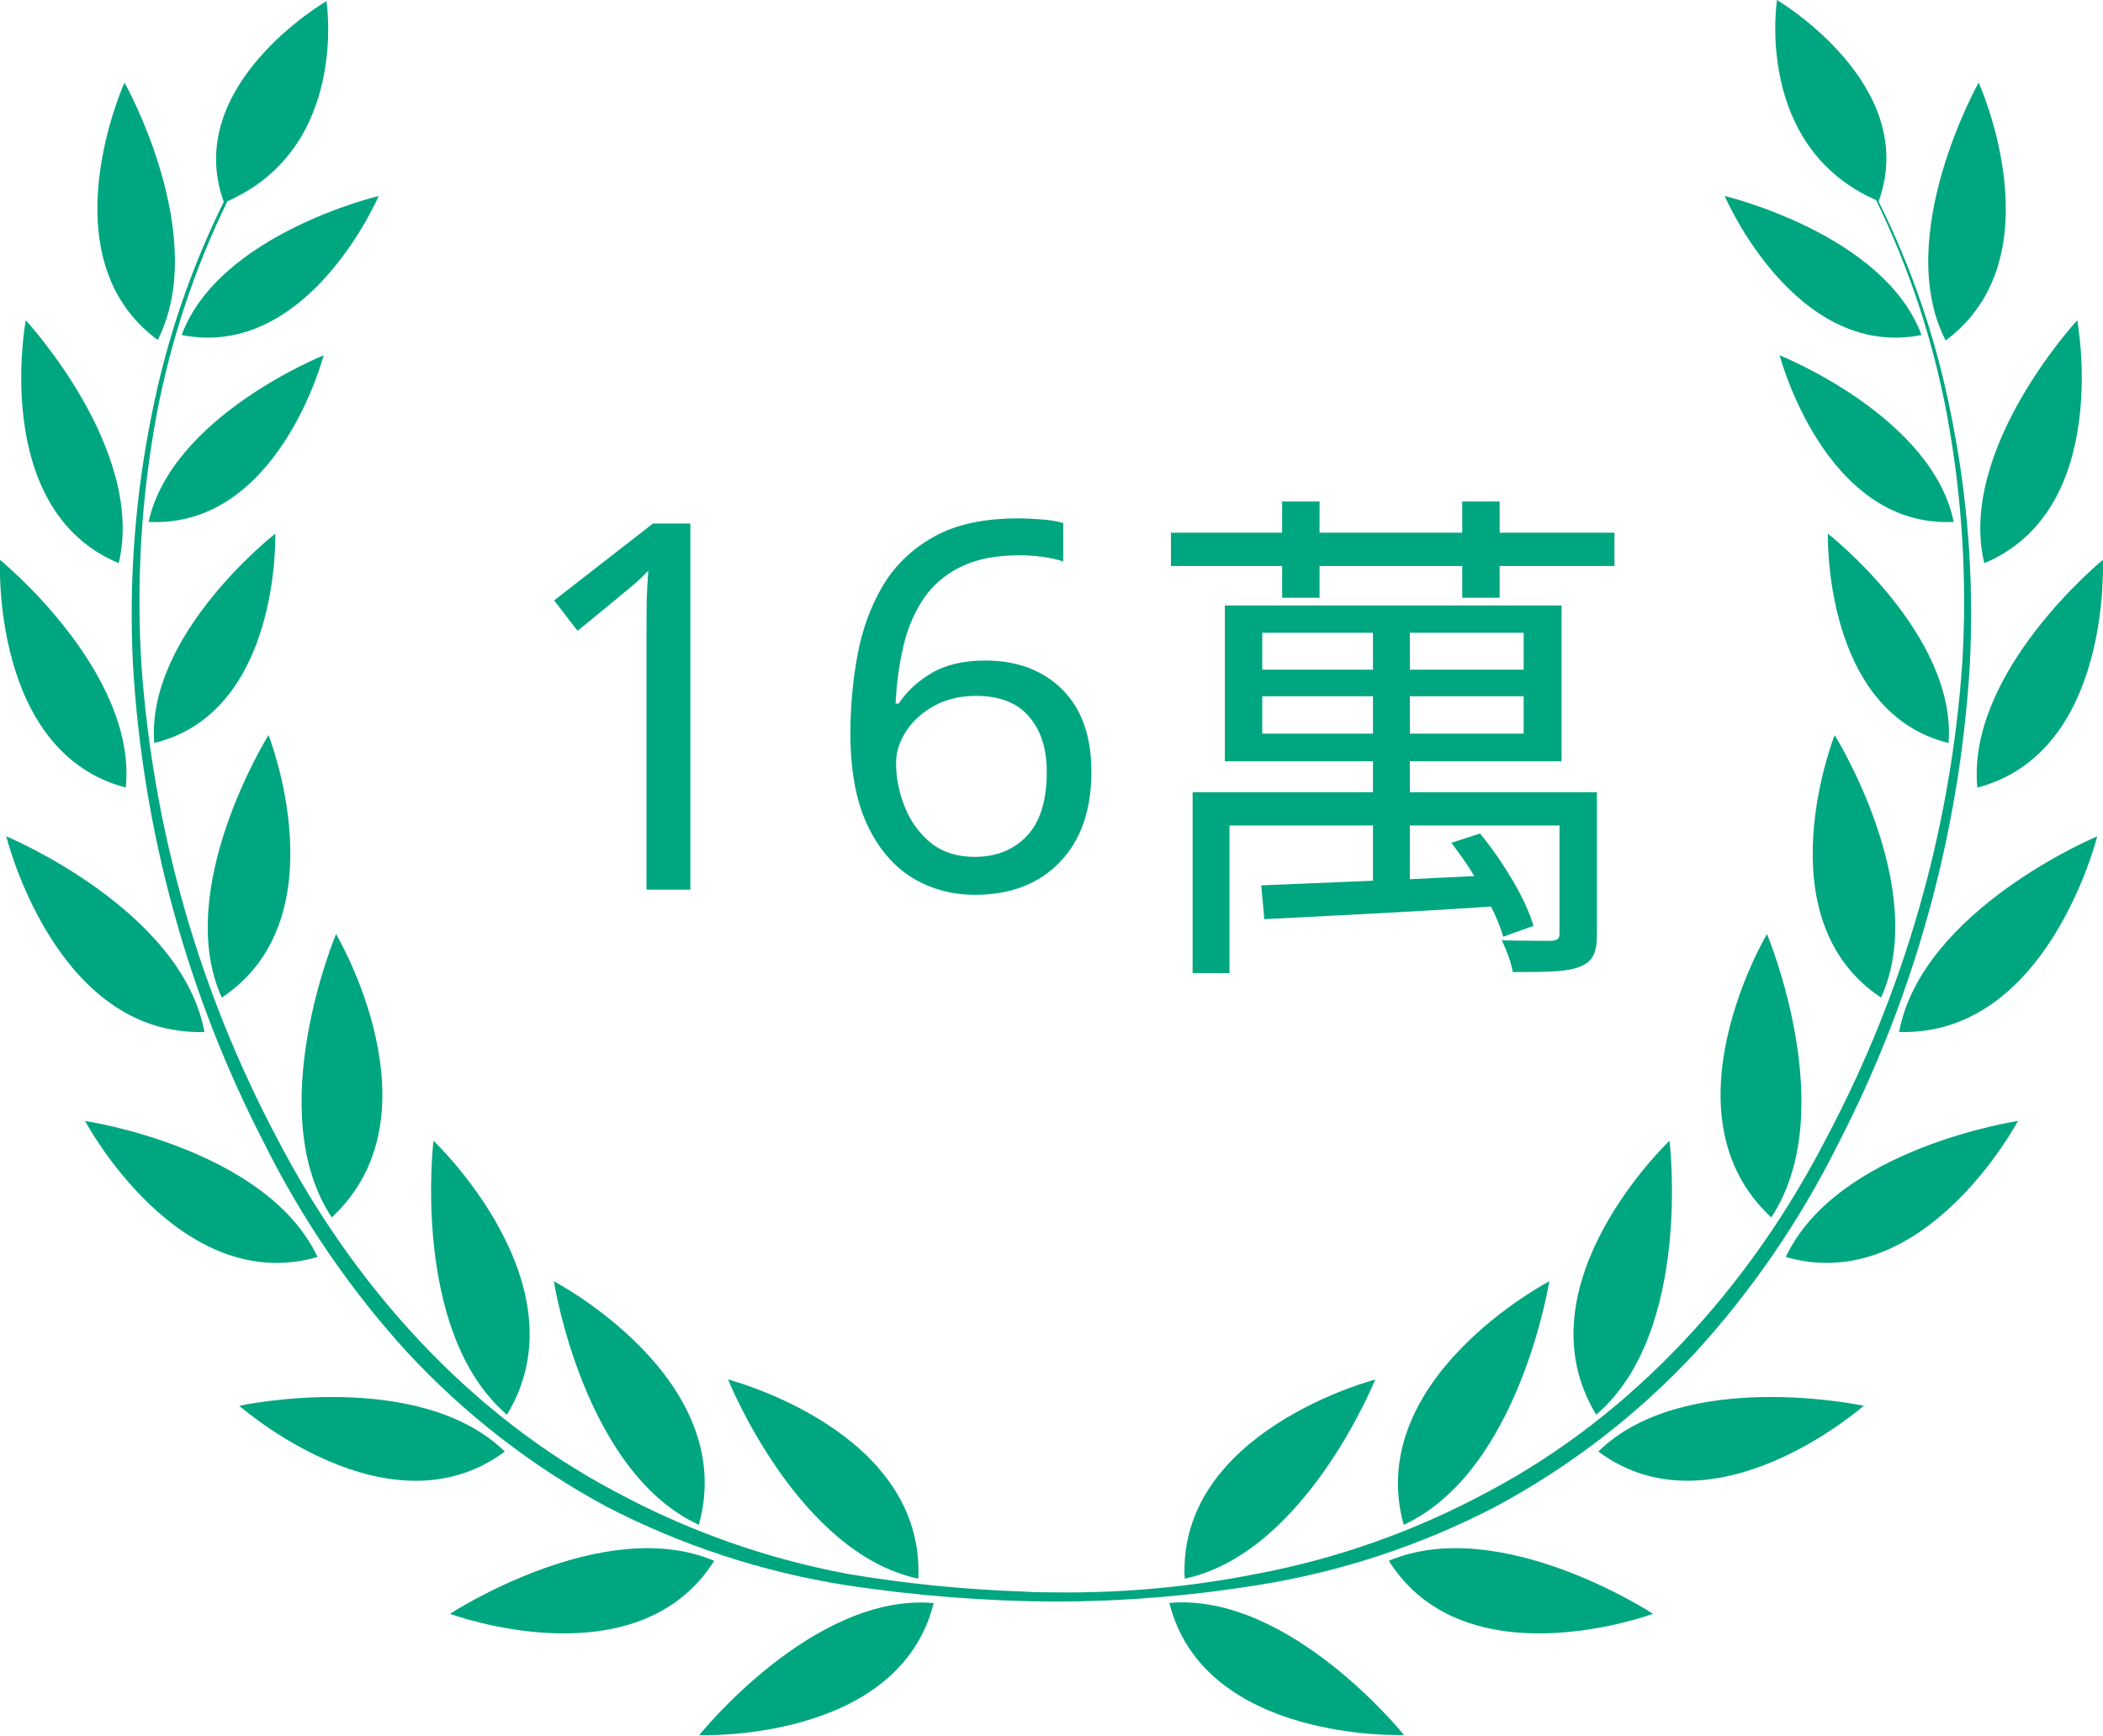
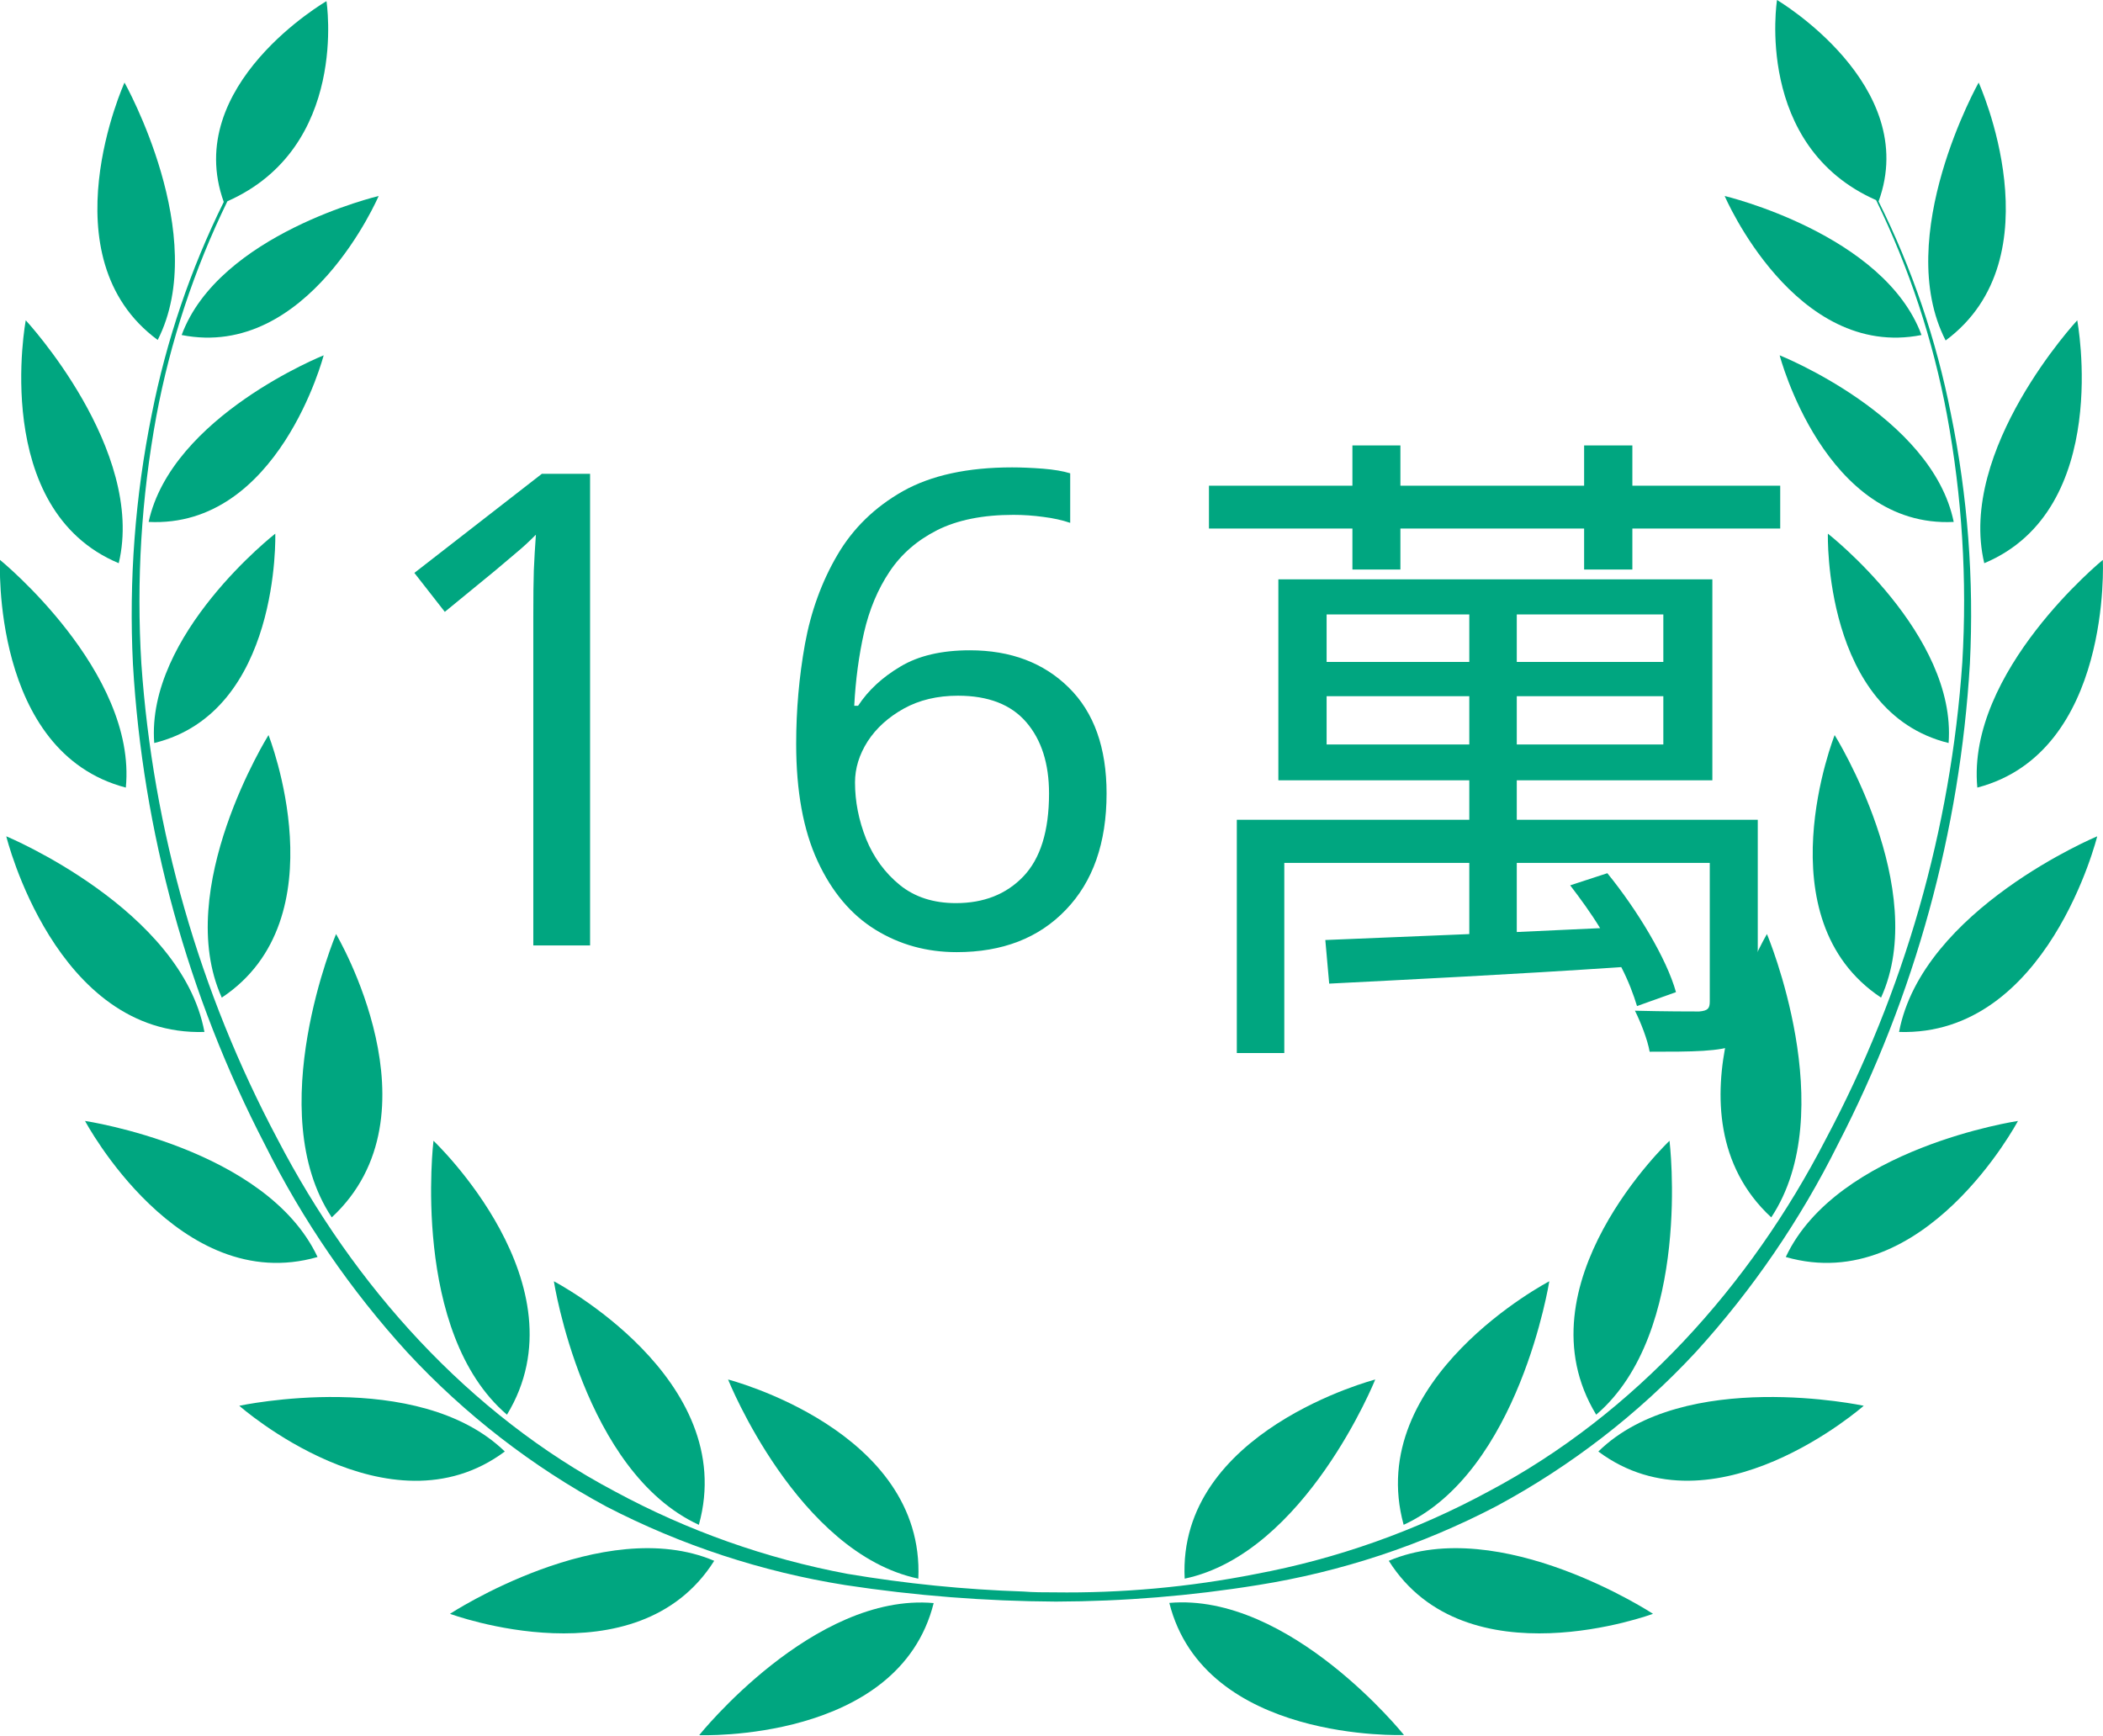
<svg xmlns="http://www.w3.org/2000/svg" viewBox="0 0 127.35 105.1">
  <defs>
-     <style>.a{font-size:31.05px;font-family:PingFangTC-Semibold-B5pc-H, PingFang TC;letter-spacing:0.04em;}.a,.b{fill:#00a680;}</style>
+     <style>.a{font-size:40px;font-family:PingFangTC-Regular-B5pc-H, PingFang TC;letter-spacing:0.04em;}.a,.b{fill:#00a680;}</style>
  </defs>
-   <text class="a" transform="translate(30.79 53.88)">16萬</text>
+   <text class="a" transform="translate(21.53 57.26)">16萬</text>
  <path class="b" d="M119.82,5s-5.23,9.31-2,15.62C124.62,15.58,119.82,5,119.82,5Z" />
  <path class="b" d="M104.44,11.87s4.25,9.94,11.92,8.42C114.09,14.16,104.44,11.87,104.44,11.87Z" />
  <path class="b" d="M107.77,21.52S110.5,32,118.31,31.61C117,25.2,107.77,21.52,107.77,21.52Z" />
  <path class="b" d="M110.69,32.32S110.39,43.13,118,45C118.5,38.43,110.69,32.32,110.69,32.32Z" />
  <path class="b" d="M113.91,60.42c3-6.59-2.81-15.9-2.81-15.9S106.7,55.63,113.91,60.42Z" />
  <path class="b" d="M107,56.57s-6.49,10.91.26,17.16C111.52,67.31,107,56.57,107,56.57Z" />
  <path class="b" d="M101.1,69.09s-9.22,8.73-4.44,16.59C102.51,80.68,101.1,69.09,101.1,69.09Z" />
  <path class="b" d="M93.82,77.6S82.56,83.48,85,92.35C92,89.13,93.82,77.6,93.82,77.6Z" />
  <path class="b" d="M83.28,83.55s-12,3.11-11.54,12.06C79.05,94.07,83.28,83.55,83.28,83.55Z" />
  <path class="b" d="M120.16,34.11c7.79-3.26,5.63-14.71,5.63-14.71S118.52,27.23,120.16,34.11Z" />
  <path class="b" d="M119.74,47.7c8.17-2.14,7.6-13.79,7.6-13.79S119.07,40.67,119.74,47.7Z" />
  <path class="b" d="M115,62.5c9,.28,12-11.85,12-11.85S116.41,55.07,115,62.5Z" />
  <path class="b" d="M108.14,76.13c8.4,2.42,14.06-8.24,14.06-8.24S111.25,69.52,108.14,76.13Z" />
  <path class="b" d="M96.79,87.91c7,5.22,16.07-2.77,16.07-2.77S102,82.81,96.79,87.91Z" />
  <path class="b" d="M84.1,94.53c4.68,7.41,16,3.21,16,3.21S90.84,91.67,84.1,94.53Z" />
  <path class="b" d="M70.81,97.08c2.13,8.47,14.21,8,14.21,8S78.1,96.44,70.81,97.08Z" />
  <path class="b" d="M76.17,96a47.26,47.26,0,0,0,14.45-4.78,46.65,46.65,0,0,0,12.07-9.33,55.26,55.26,0,0,0,8.6-12.57,72.77,72.77,0,0,0,8-29.13,60.44,60.44,0,0,0-1.15-15.12,50.83,50.83,0,0,0-4.38-12.87h0C116.33,5.15,107.61,0,107.61,0s-1.41,8.85,6,12.12a51.16,51.16,0,0,1,4.29,13,62.05,62.05,0,0,1,.93,15A72,72,0,0,1,110.56,69C106,77.85,99,85.64,90.14,90.33a48.28,48.28,0,0,1-14.1,5,58.8,58.8,0,0,1-12.21,1.11c-.62,0-1.24,0-1.86-.05a80,80,0,0,1-10.65-1.07,48.28,48.28,0,0,1-14.1-5C28.37,85.64,21.41,77.85,16.81,69A72,72,0,0,1,8.56,40.19a62,62,0,0,1,.91-15,51.19,51.19,0,0,1,4.3-13c7.39-3.27,6-12.12,6-12.12S11,5.15,13.55,12.23l0,0A51.57,51.57,0,0,0,9.19,25.09,61,61,0,0,0,8.05,40.22a72.42,72.42,0,0,0,8,29.12,55.34,55.34,0,0,0,8.62,12.57,46.64,46.64,0,0,0,12.06,9.34A47.81,47.81,0,0,0,51.19,96a87.68,87.68,0,0,0,12.75,1A77.93,77.93,0,0,0,76.17,96Z" />
  <path class="b" d="M9.55,20.59C12.76,14.28,7.54,5,7.54,5S2.74,15.58,9.55,20.59Z" />
  <path class="b" d="M11,20.29c7.68,1.52,11.93-8.42,11.93-8.42S13.27,14.16,11,20.29Z" />
  <path class="b" d="M9,31.61C16.87,32,19.6,21.52,19.6,21.52S10.4,25.2,9,31.61Z" />
  <path class="b" d="M16.67,32.32S8.84,38.43,9.34,45C17,43.13,16.67,32.32,16.67,32.32Z" />
  <path class="b" d="M16.26,44.52s-5.81,9.31-2.83,15.9C20.65,55.63,16.26,44.52,16.26,44.52Z" />
  <path class="b" d="M20.35,56.57s-4.52,10.74-.26,17.16C26.83,67.48,20.35,56.57,20.35,56.57Z" />
  <path class="b" d="M30.7,85.68c4.78-7.86-4.45-16.59-4.45-16.59S24.86,80.68,30.7,85.68Z" />
  <path class="b" d="M42.32,92.35c2.47-8.87-8.78-14.75-8.78-14.75S35.33,89.13,42.32,92.35Z" />
  <path class="b" d="M55.61,95.61c.41-9-11.52-12.06-11.52-12.06S48.3,94.07,55.61,95.61Z" />
  <path class="b" d="M7.19,34.11C8.83,27.23,1.56,19.4,1.56,19.4S-.6,30.85,7.19,34.11Z" />
  <path class="b" d="M7.62,47.7C8.3,40.67,0,33.91,0,33.91S-.55,45.56,7.62,47.7Z" />
  <path class="b" d="M12.38,62.5C11,55.07.38,50.65.38,50.65S3.35,62.78,12.38,62.5Z" />
  <path class="b" d="M19.23,76.13c-3.11-6.61-14.08-8.24-14.08-8.24S10.82,78.55,19.23,76.13Z" />
  <path class="b" d="M14.49,85.14s9.06,8,16.08,2.77C25.31,82.81,14.49,85.14,14.49,85.14Z" />
  <path class="b" d="M27.25,97.74s11.32,4.2,16-3.21C36.53,91.67,27.25,97.74,27.25,97.74Z" />
  <path class="b" d="M42.34,105.09s12.08.46,14.2-8C49.26,96.44,42.34,105.09,42.34,105.09Z" />
</svg>
